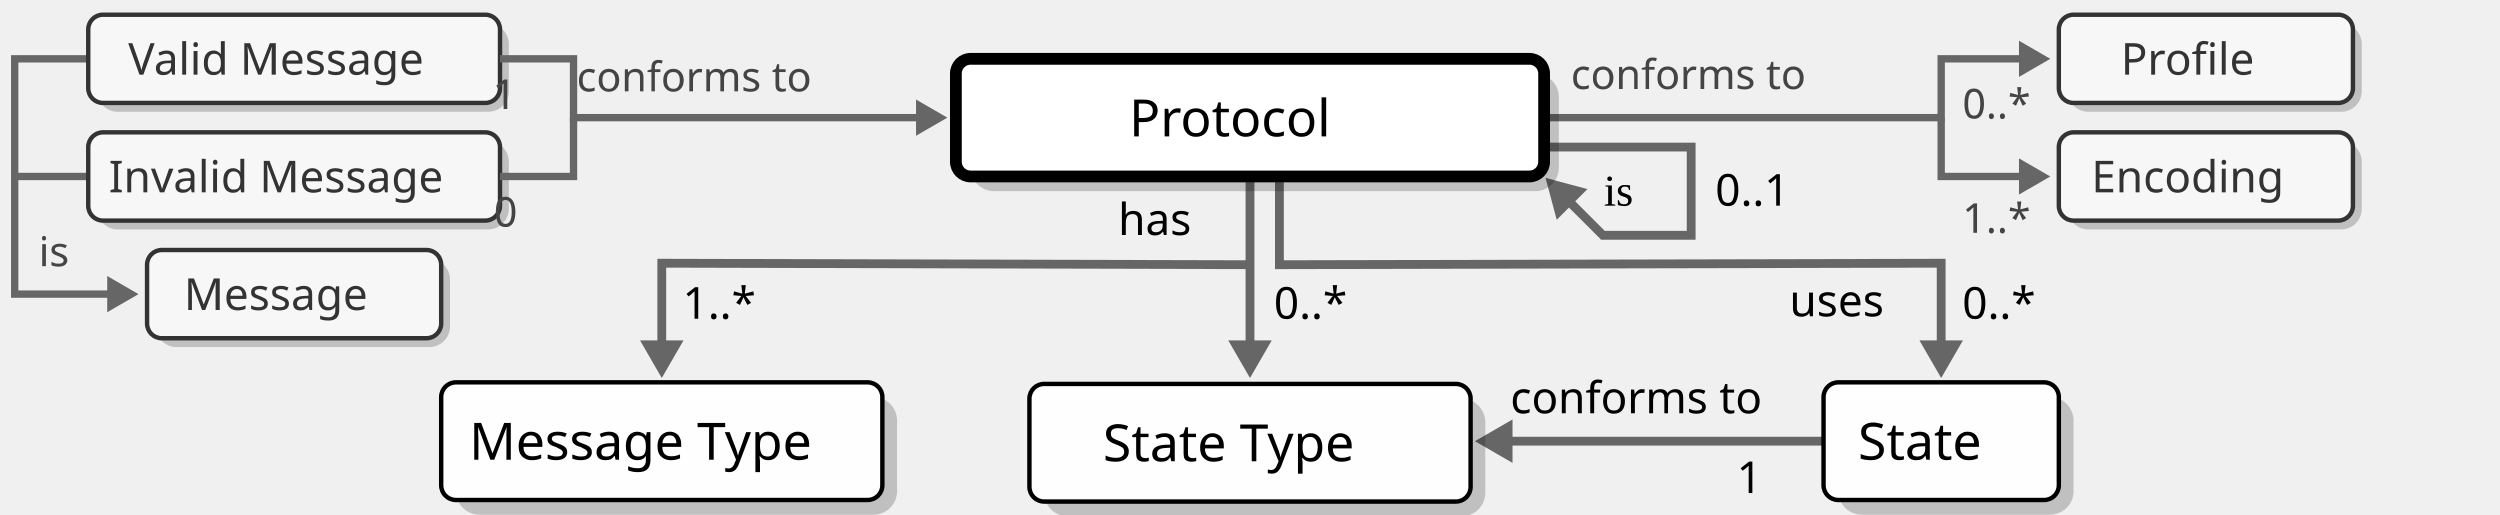
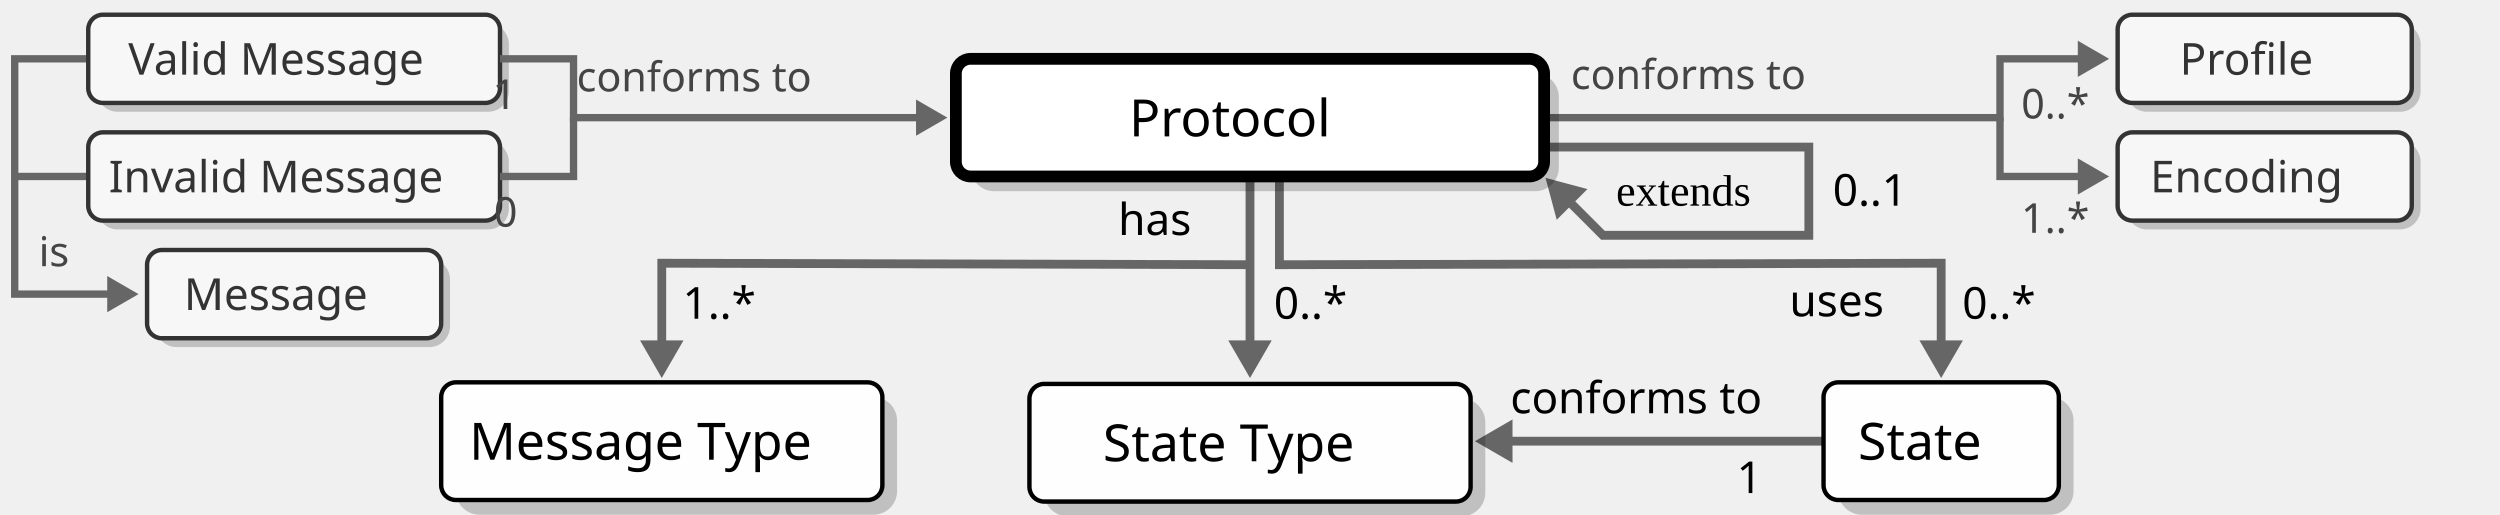
<svg xmlns="http://www.w3.org/2000/svg" xmlns:xlink="http://www.w3.org/1999/xlink" width="170mm" height="35mm" version="1.1" viewBox="0 0 170 35" id="svg162">
  <defs id="defs5">
    <marker id="a" overflow="visible" orient="auto">
      <path transform="scale(0.4)" d="M 5.77,0 -2.88,5 V -5 Z" fill="context-stroke" fill-rule="evenodd" stroke="context-stroke" stroke-width="1pt" id="path2" />
    </marker>
    <marker id="e" overflow="visible" orient="auto">
      <path transform="scale(0.4)" d="M 5.77,0 -2.88,5 V -5 Z" fill="context-stroke" fill-rule="evenodd" stroke="context-stroke" stroke-width="1pt" id="path824" />
    </marker>
    <marker id="a-2" overflow="visible" orient="auto">
      <path transform="scale(0.4)" d="M 5.77,0 -2.88,5 V -5 Z" fill="context-stroke" fill-rule="evenodd" stroke="context-stroke" stroke-width="1pt" id="path2-3" />
    </marker>
    <marker id="a-3" overflow="visible" orient="auto">
      <path transform="scale(0.4)" d="M 5.77,0 -2.88,5 V -5 Z" fill="context-stroke" fill-rule="evenodd" stroke="context-stroke" stroke-width="1pt" id="path2-2" />
    </marker>
    <marker id="e-0" overflow="visible" orient="auto">
      <path transform="scale(0.4)" d="M 5.77,0 -2.88,5 V -5 Z" fill="context-stroke" fill-rule="evenodd" stroke="context-stroke" stroke-width="1pt" id="path824-9" />
    </marker>
    <marker id="a-7" overflow="visible" orient="auto">
      <path transform="scale(0.4)" d="M 5.77,0 -2.88,5 V -5 Z" fill="context-stroke" fill-rule="evenodd" stroke="context-stroke" stroke-width="1pt" id="path2-5" />
    </marker>
    <marker id="marker25589" overflow="visible" orient="auto">
      <path transform="scale(0.4)" d="M 5.77,0 -2.88,5 V -5 Z" fill="context-stroke" fill-rule="evenodd" stroke="context-stroke" stroke-width="1pt" id="path25587" />
    </marker>
    <marker id="a-0" overflow="visible" orient="auto">
      <path transform="scale(0.4)" d="M 5.77,0 -2.88,5 V -5 Z" fill="context-stroke" fill-rule="evenodd" stroke="context-stroke" stroke-width="1pt" id="path2-4" />
    </marker>
    <marker id="marker6979" overflow="visible" orient="auto">
      <path transform="scale(0.4)" d="M 5.77,0 -2.88,5 V -5 Z" fill="context-stroke" fill-rule="evenodd" stroke="context-stroke" stroke-width="1pt" id="path6977" />
    </marker>
  </defs>
  <path d="m 87,12 v 6 L 132,17.899 V 24" marker-end="url(#a)" id="path6117" style="fill:none;stroke:#666666;stroke-width:0.6;stroke-miterlimit:4;stroke-dasharray:none" />
  <path d="m 124,30 h -22" fill="none" marker-end="url(#e-0)" stroke="#666666" stroke-width=".667" id="path2050" style="stroke-width:0.6;stroke-miterlimit:4;stroke-dasharray:none;marker-end:url(#e-0)" />
  <path style="fill:none;stroke:#666666;stroke-width:0.5;stroke-linecap:butt;stroke-linejoin:miter;stroke-miterlimit:4;stroke-dasharray:none;stroke-opacity:1" d="M 6,12 H 1" id="path11162" />
  <path d="M 6,4 H 1 L 1,20 h 7" marker-end="url(#a-0)" id="path4611" style="fill:none;stroke:#666666;stroke-width:0.5;stroke-miterlimit:4;stroke-dasharray:none;marker-end:url(#a-0)" />
  <use x="0" y="0" xlink:href="#g9347" id="use9451" transform="translate(1.0000008e-8,8)" width="100%" height="100%" />
  <g id="g9347" transform="translate(-52.99961,-24)">
    <rect id="rect9343" x="59.6" y="25.6" width="28" height="6" rx="1.4" fill="none" opacity="0.913" stroke="#000000" stroke-linejoin="round" stroke-width="0.333" style="opacity:1;fill:#000000;fill-opacity:0.2;stroke:none;stroke-width:0.3;stroke-miterlimit:4;stroke-dasharray:none;stroke-opacity:1" />
    <rect id="rect9345" x="59" y="25" width="28" height="6" rx="1" fill="none" opacity="0.913" stroke="#000000" stroke-linejoin="round" stroke-width="0.333" style="opacity:1;fill:#f7f7f7;fill-opacity:1;stroke:#333333;stroke-width:0.3;stroke-miterlimit:4;stroke-dasharray:none;stroke-opacity:1" />
  </g>
-   <use x="0" y="0" xlink:href="#use21933" id="use9181" transform="translate(-130,16)" width="100%" height="100%" />
-   <use x="0" y="0" xlink:href="#use21933" id="use9179" transform="translate(-3.8626602e-4,8.000001)" width="100%" height="100%" />
-   <path d="m 105,8 h 27 V 4 h 6" marker-end="url(#a)" id="path24821" style="fill:none;stroke:#666666;stroke-width:0.5;stroke-miterlimit:4;stroke-dasharray:none" />
+   <use x="0" y="0" xlink:href="#use21933" id="use9181" transform="translate(-133.9996,16)" width="100%" height="100%" />
+   <use x="0" y="0" xlink:href="#use21933" id="use9179" transform="translate(-3.8624e-4,8.000001)" width="100%" height="100%" />
+   <path d="M 105,8 136,8 V 4 h 6" marker-end="url(#a)" id="path24821" style="fill:none;stroke:#666666;stroke-width:0.5;stroke-miterlimit:4;stroke-dasharray:none" />
  <path d="m 85,12 -1e-6,12" marker-end="url(#a)" id="path16566" style="fill:none;stroke:#666666;stroke-width:0.6;stroke-miterlimit:4;stroke-dasharray:none" />
  <text x="88.235" y="15.979" style="font-size:3px;line-height:1.25;font-family:sans-serif;stroke-width:0.265" xml:space="preserve" id="text16570">
    <tspan x="83.352" y="15.979" stroke-width="0.265" id="tspan16568" style="text-align:end;text-anchor:end">has</tspan>
  </text>
-   <path d="m 104,10 h 11 V 16 h -6 l -2.7,-2.7" fill="none" marker-end="url(#e-0)" stroke="#666666" stroke-width=".667" id="path9365" style="stroke-width:0.6;stroke-miterlimit:4;stroke-dasharray:none;marker-end:url(#e-0)" />
-   <text x="118.116" y="13.983" style="font-size:3px;line-height:1.25" xml:space="preserve" id="text9373">
-     <tspan x="113.312" y="13.983" font-size="2.9px" stroke-width="0.265" text-align="end" text-anchor="end" id="tspan9371" style="font-size:3px;fill:#000000;fill-opacity:1">is</tspan>
+   <path d="M 104,10 123,10 V 16 l -14,0 -2.7,-2.7" fill="none" marker-end="url(#e-0)" stroke="#666666" stroke-width=".667" id="path9365" style="stroke-width:0.6;stroke-miterlimit:4;stroke-dasharray:none;marker-end:url(#e-0)" />
+   <text x="126.107" y="13.983" style="font-size:3px;line-height:1.25" xml:space="preserve" id="text9373">
+     <tspan x="121.303" y="13.983" font-size="2.9px" stroke-width="0.265" text-align="end" text-anchor="end" id="tspan9371" style="font-size:3px;fill:#000000;fill-opacity:1">extends</tspan>
  </text>
  <use x="0" y="0" xlink:href="#g6931" id="use7013" transform="translate(40,0.1065811)" width="100%" height="100%" />
  <rect id="rect925" x="66" y="5" width="40" height="8" rx="1.6" fill="none" opacity="0.913" stroke="#000000" stroke-linejoin="round" stroke-width="0.333" style="opacity:1;fill:#000000;fill-opacity:0.2;stroke:none;stroke-width:0.8;stroke-miterlimit:4;stroke-dasharray:none" />
  <rect id="rect45004" x="65" y="4" width="40" height="8" rx="1" fill="none" opacity="0.913" stroke="#000000" stroke-linejoin="round" stroke-width="0.333" style="opacity:1;fill:#ffffff;fill-opacity:1;stroke-width:0.8;stroke-miterlimit:4;stroke-dasharray:none" />
  <g id="g6931" transform="translate(24.00083,2)">
    <rect id="rect1183" x="7" y="25" width="30" height="8" rx="1.6" fill="none" opacity="0.913" stroke="#000000" stroke-linejoin="round" stroke-width="0.333" style="opacity:1;fill:#000000;fill-opacity:0.2;stroke:none;stroke-width:0.8;stroke-miterlimit:4;stroke-dasharray:none" />
    <rect id="use8966" x="6" y="24" width="30" height="8" rx="1" fill="none" opacity="0.913" stroke="#000000" stroke-linejoin="round" stroke-width="0.333" style="opacity:1;fill:#fefefe;fill-opacity:1;stroke-width:0.3;stroke-miterlimit:4;stroke-dasharray:none" />
  </g>
  <text x="44.915" y="31.259" font-size="3.5px" style="line-height:1.25;font-family:sans-serif;stroke-width:0.265" xml:space="preserve" id="text8978">
    <tspan x="44.915" y="31.259" font-size="3.5px" stroke-width="0.265" text-align="center" text-anchor="middle" id="tspan8976">Message Type</tspan>
  </text>
  <text x="84.915" y="31.365" font-size="3.5px" style="line-height:1.25;font-family:sans-serif;stroke-width:0.265" xml:space="preserve" id="text8982">
    <tspan x="84.915" y="31.365" font-size="3.5px" stroke-width="0.265" text-align="center" text-anchor="middle" id="tspan8980">State Type</tspan>
  </text>
  <text x="46.418" y="21.67" style="font-size:3px;line-height:1.25;font-family:sans-serif;stroke-width:0.265" xml:space="preserve" id="use6754">
    <tspan x="46.418" y="21.67" stroke-width="0.265" id="tspan6768">1..*</tspan>
  </text>
  <text x="86.63" y="21.67" style="font-size:3px;line-height:1.25;font-family:sans-serif;stroke-width:0.265" xml:space="preserve" id="use6756">
    <tspan x="86.63" y="21.67" stroke-width="0.265" id="tspan6772">0..*</tspan>
  </text>
  <text x="84.991" y="9.272" font-size="3.5px" style="line-height:1.25;font-family:sans-serif;stroke-width:0.265" xml:space="preserve" id="text44012">
    <tspan x="84.991" y="9.272" font-size="3.5px" stroke-width="0.265" text-align="center" text-anchor="middle" id="tspan44010">Protocol</tspan>
  </text>
-   <text x="149.927" y="13.079" font-size="3.5px" style="font-size:3px;line-height:1.25;font-family:sans-serif;stroke-width:0.265" xml:space="preserve" id="text21931">
-     <tspan x="149.927" y="13.079" font-size="3.5px" stroke-width="0.265" text-align="center" text-anchor="middle" id="tspan21929" style="font-size:3px;fill:#333333;fill-opacity:1">Encoding</tspan>
+   <text x="153.926" y="13.079" font-size="3.5px" style="font-size:3px;line-height:1.25;font-family:sans-serif;stroke-width:0.265" xml:space="preserve" id="text21931">
+     <tspan x="153.926" y="13.079" font-size="3.5px" stroke-width="0.265" text-align="center" text-anchor="middle" id="tspan21929" style="font-size:3px;fill:#333333;fill-opacity:1">Encoding</tspan>
  </text>
-   <g id="use21933" transform="translate(81.00039,-24)">
+   <g id="use21933" transform="translate(84.99999,-24)">
    <rect id="rect29272" x="59.6" y="25.6" width="20" height="6" rx="1.4" fill="none" opacity="0.913" stroke="#000000" stroke-linejoin="round" stroke-width="0.333" style="opacity:1;fill:#000000;fill-opacity:0.2;stroke:none;stroke-width:0.3;stroke-miterlimit:4;stroke-dasharray:none;stroke-opacity:1" />
    <rect id="rect29274" x="59" y="25" width="20" height="6" rx="1" fill="none" opacity="0.913" stroke="#000000" stroke-linejoin="round" stroke-width="0.333" style="opacity:1;fill:#f7f7f7;fill-opacity:1;stroke:#333333;stroke-width:0.3;stroke-miterlimit:4;stroke-dasharray:none;stroke-opacity:1" />
  </g>
-   <text x="149.927" y="5.079" font-size="3.5px" style="font-size:3px;line-height:1.25;font-family:sans-serif;stroke-width:0.265" xml:space="preserve" id="text21937">
-     <tspan x="149.927" y="5.079" font-size="3.5px" stroke-width="0.265" text-align="center" text-anchor="middle" id="tspan21935" style="font-size:3px;fill:#333333;fill-opacity:1">Profile</tspan>
+   <text x="153.927" y="5.079" font-size="3.5px" style="font-size:3px;line-height:1.25;font-family:sans-serif;stroke-width:0.265" xml:space="preserve" id="text21937">
+     <tspan x="153.927" y="5.079" font-size="3.5px" stroke-width="0.265" text-align="center" text-anchor="middle" id="tspan21935" style="font-size:3px;fill:#333333;fill-opacity:1">Profile</tspan>
  </text>
-   <text x="133.44" y="8.052" style="font-size:2.8px;line-height:1.25;font-family:sans-serif;stroke-width:0.265" xml:space="preserve" id="text24966">
-     <tspan x="133.44" y="8.052" stroke-width="0.265" id="tspan24964" style="font-size:2.8px;fill:#444444;fill-opacity:1">0..*</tspan>
+   <text x="137.44" y="8.052" style="font-size:2.8px;line-height:1.25;font-family:sans-serif;stroke-width:0.265" xml:space="preserve" id="text24966">
+     <tspan x="137.44" y="8.052" stroke-width="0.265" id="tspan24964" style="font-size:2.8px;fill:#444444;fill-opacity:1">0..*</tspan>
  </text>
-   <text x="133.434" y="15.834" style="font-size:2.8px;line-height:1.25;font-family:sans-serif;stroke-width:0.265" xml:space="preserve" id="text24970" transform="scale(1.00004,0.9999601)">
-     <tspan x="133.434" y="15.834" stroke-width="0.265" id="tspan24968" style="font-size:2.8px;fill:#444444;fill-opacity:1">1..*</tspan>
+   <text x="137.434" y="15.834" style="font-size:2.8px;line-height:1.25;font-family:sans-serif;stroke-width:0.265" xml:space="preserve" id="text24970" transform="scale(1.00004,0.9999601)">
+     <tspan x="137.434" y="15.834" stroke-width="0.265" id="tspan24968" style="font-size:2.8px;fill:#444444;fill-opacity:1">1..*</tspan>
  </text>
  <text x="106.822" y="6.052" style="font-size:2.8px;line-height:1.25;font-family:sans-serif;stroke-width:0.265" xml:space="preserve" id="text30110">
    <tspan x="106.822" y="6.052" stroke-width="0.265" id="tspan30108" style="font-size:2.8px;fill:#444444;fill-opacity:1">conforms to</tspan>
  </text>
-   <path d="M 132,8 V 12 l 6,-10e-7" marker-end="url(#a)" id="path2689" style="fill:none;stroke:#666666;stroke-width:0.5;stroke-miterlimit:4;stroke-dasharray:none" />
+   <path d="M 136,8 V 12 l 6,-10e-7" marker-end="url(#a)" id="path2689" style="fill:none;stroke:#666666;stroke-width:0.5;stroke-miterlimit:4;stroke-dasharray:none" />
  <path style="fill:none;stroke:#666666;stroke-width:0.5;stroke-linecap:butt;stroke-linejoin:miter;stroke-miterlimit:4;stroke-dasharray:none;stroke-opacity:1" d="m 39,8 v 4 h -5" id="path10711" />
  <path d="m 34,4 h 5 v 4 l 24,0" marker-end="url(#a-0)" id="path1710" style="fill:none;stroke:#666666;stroke-width:0.5;stroke-miterlimit:4;stroke-dasharray:none;marker-end:url(#a-0)" />
  <text x="19.939" y="5.079" font-size="3.5px" style="font-size:3px;line-height:1.25;font-family:sans-serif;stroke-width:0.265" xml:space="preserve" id="text1708">
    <tspan x="19.939" y="5.079" font-size="3.5px" stroke-width="0.265" text-align="center" text-anchor="middle" id="tspan1706" style="font-size:3px;fill:#333333;fill-opacity:1">Valid Message</tspan>
  </text>
  <text xml:space="preserve" style="font-size:2.8px;line-height:1.25;font-family:sans-serif;stroke-width:0.265" x="57.371" y="6.211" id="text1714">
    <tspan id="tspan1712" style="font-size:2.8px;text-align:end;text-anchor:end;fill:#444444;fill-opacity:1;stroke-width:0.265" x="57.371" y="6.211">conforms to</tspan>
  </text>
  <text xml:space="preserve" style="font-size:2.8px;line-height:1.25;font-family:sans-serif;stroke-width:0.265" x="37.282" y="7.412" id="text7677">
    <tspan id="tspan7675" style="font-size:2.8px;text-align:end;text-anchor:end;fill:#444444;fill-opacity:1;stroke-width:0.265" x="37.282" y="7.412">1</tspan>
  </text>
  <text x="19.939" y="13.079" font-size="3.5px" style="font-size:3px;line-height:1.25;font-family:sans-serif;stroke-width:0.265" xml:space="preserve" id="text9579">
    <tspan x="19.939" y="13.079" font-size="3.5px" stroke-width="0.265" text-align="center" text-anchor="middle" id="tspan9577" style="font-size:3px;fill:#333333;fill-opacity:1">Invalid Message</tspan>
  </text>
  <text xml:space="preserve" style="font-size:2.8px;line-height:1.25;font-family:sans-serif;stroke-width:0.265" x="37.362" y="15.412" id="text9583">
    <tspan id="tspan9581" style="font-size:2.8px;text-align:end;text-anchor:end;fill:#444444;fill-opacity:1;stroke-width:0.265" x="37.362" y="15.412">0</tspan>
  </text>
  <text x="19.927" y="21.079" font-size="3.5px" style="font-size:3px;line-height:1.25;font-family:sans-serif;stroke-width:0.265" xml:space="preserve" id="text34485">
    <tspan x="19.927" y="21.079" font-size="3.5px" stroke-width="0.265" text-align="center" text-anchor="middle" id="tspan34483" style="font-size:3px;fill:#333333;fill-opacity:1">Message</tspan>
  </text>
  <text xml:space="preserve" style="font-size:2.8px;line-height:1.25;font-family:sans-serif;stroke-width:0.265" x="2.635" y="18.101" id="text3527">
    <tspan id="tspan3525" style="font-size:2.8px;fill:#454545;fill-opacity:1;stroke-width:0.265" x="2.635" y="18.101">is</tspan>
  </text>
-   <text x="116.645" y="13.983" style="font-size:3px;line-height:1.25;font-family:sans-serif;stroke-width:0.265" xml:space="preserve" id="text12048">
-     <tspan x="116.645" y="13.983" stroke-width="0.265" id="tspan12046">0..1</tspan>
+   <text x="124.636" y="13.983" style="font-size:3px;line-height:1.25;font-family:sans-serif;stroke-width:0.265" xml:space="preserve" id="text12048">
+     <tspan x="124.636" y="13.983" stroke-width="0.265" id="tspan12046">0..1</tspan>
  </text>
  <path d="m 85,18 -40,-0.101 V 24" marker-end="url(#a)" id="path16813" style="fill:none;stroke:#666666;stroke-width:0.6;stroke-miterlimit:4;stroke-dasharray:none" />
  <g id="g968" transform="translate(111.0008,2)">
    <rect id="rect964" x="14" y="25" width="16" height="8" rx="1.6" fill="none" opacity="0.913" stroke="#000000" stroke-linejoin="round" stroke-width="0.333" style="opacity:1;fill:#000000;fill-opacity:0.2;stroke:none;stroke-width:0.8;stroke-miterlimit:4;stroke-dasharray:none" />
    <rect id="rect966" x="13" y="24" width="16" height="8" rx="1" fill="none" opacity="0.913" stroke="#000000" stroke-linejoin="round" stroke-width="0.333" style="opacity:1;fill:#fefefe;fill-opacity:1;stroke-width:0.3;stroke-miterlimit:4;stroke-dasharray:none" />
  </g>
  <text x="131.915" y="31.259" font-size="3.5px" style="line-height:1.25;font-family:sans-serif;stroke-width:0.265" xml:space="preserve" id="text972">
    <tspan x="131.915" y="31.259" font-size="3.5px" stroke-width="0.265" text-align="center" text-anchor="middle" id="tspan970">State</tspan>
  </text>
  <text x="127.04" y="28.103" style="font-size:3px;line-height:1.25;font-family:sans-serif;stroke-width:0.265" xml:space="preserve" id="text2623">
    <tspan x="122.156" y="28.103" stroke-width="0.265" id="tspan2621" style="text-align:end;text-anchor:end">conforms to</tspan>
  </text>
  <text x="127.04" y="33.527" style="font-size:3px;line-height:1.25;font-family:sans-serif;stroke-width:0.265" xml:space="preserve" id="text4664">
    <tspan x="122.156" y="33.527" stroke-width="0.265" id="tspan4662" style="text-align:end;text-anchor:end">1</tspan>
  </text>
  <text x="136.921" y="21.507" style="font-size:3px;line-height:1.25;font-family:sans-serif;stroke-width:0.265" xml:space="preserve" id="text6334">
    <tspan x="130.449" y="21.507" stroke-width="0.265" id="tspan6332" style="text-align:end;text-anchor:end">uses</tspan>
  </text>
  <text x="133.44" y="21.67" style="font-size:3px;line-height:1.25;font-family:sans-serif;stroke-width:0.265" xml:space="preserve" id="text8024">
    <tspan x="133.44" y="21.67" stroke-width="0.265" id="tspan8022">0..*</tspan>
  </text>
</svg>
